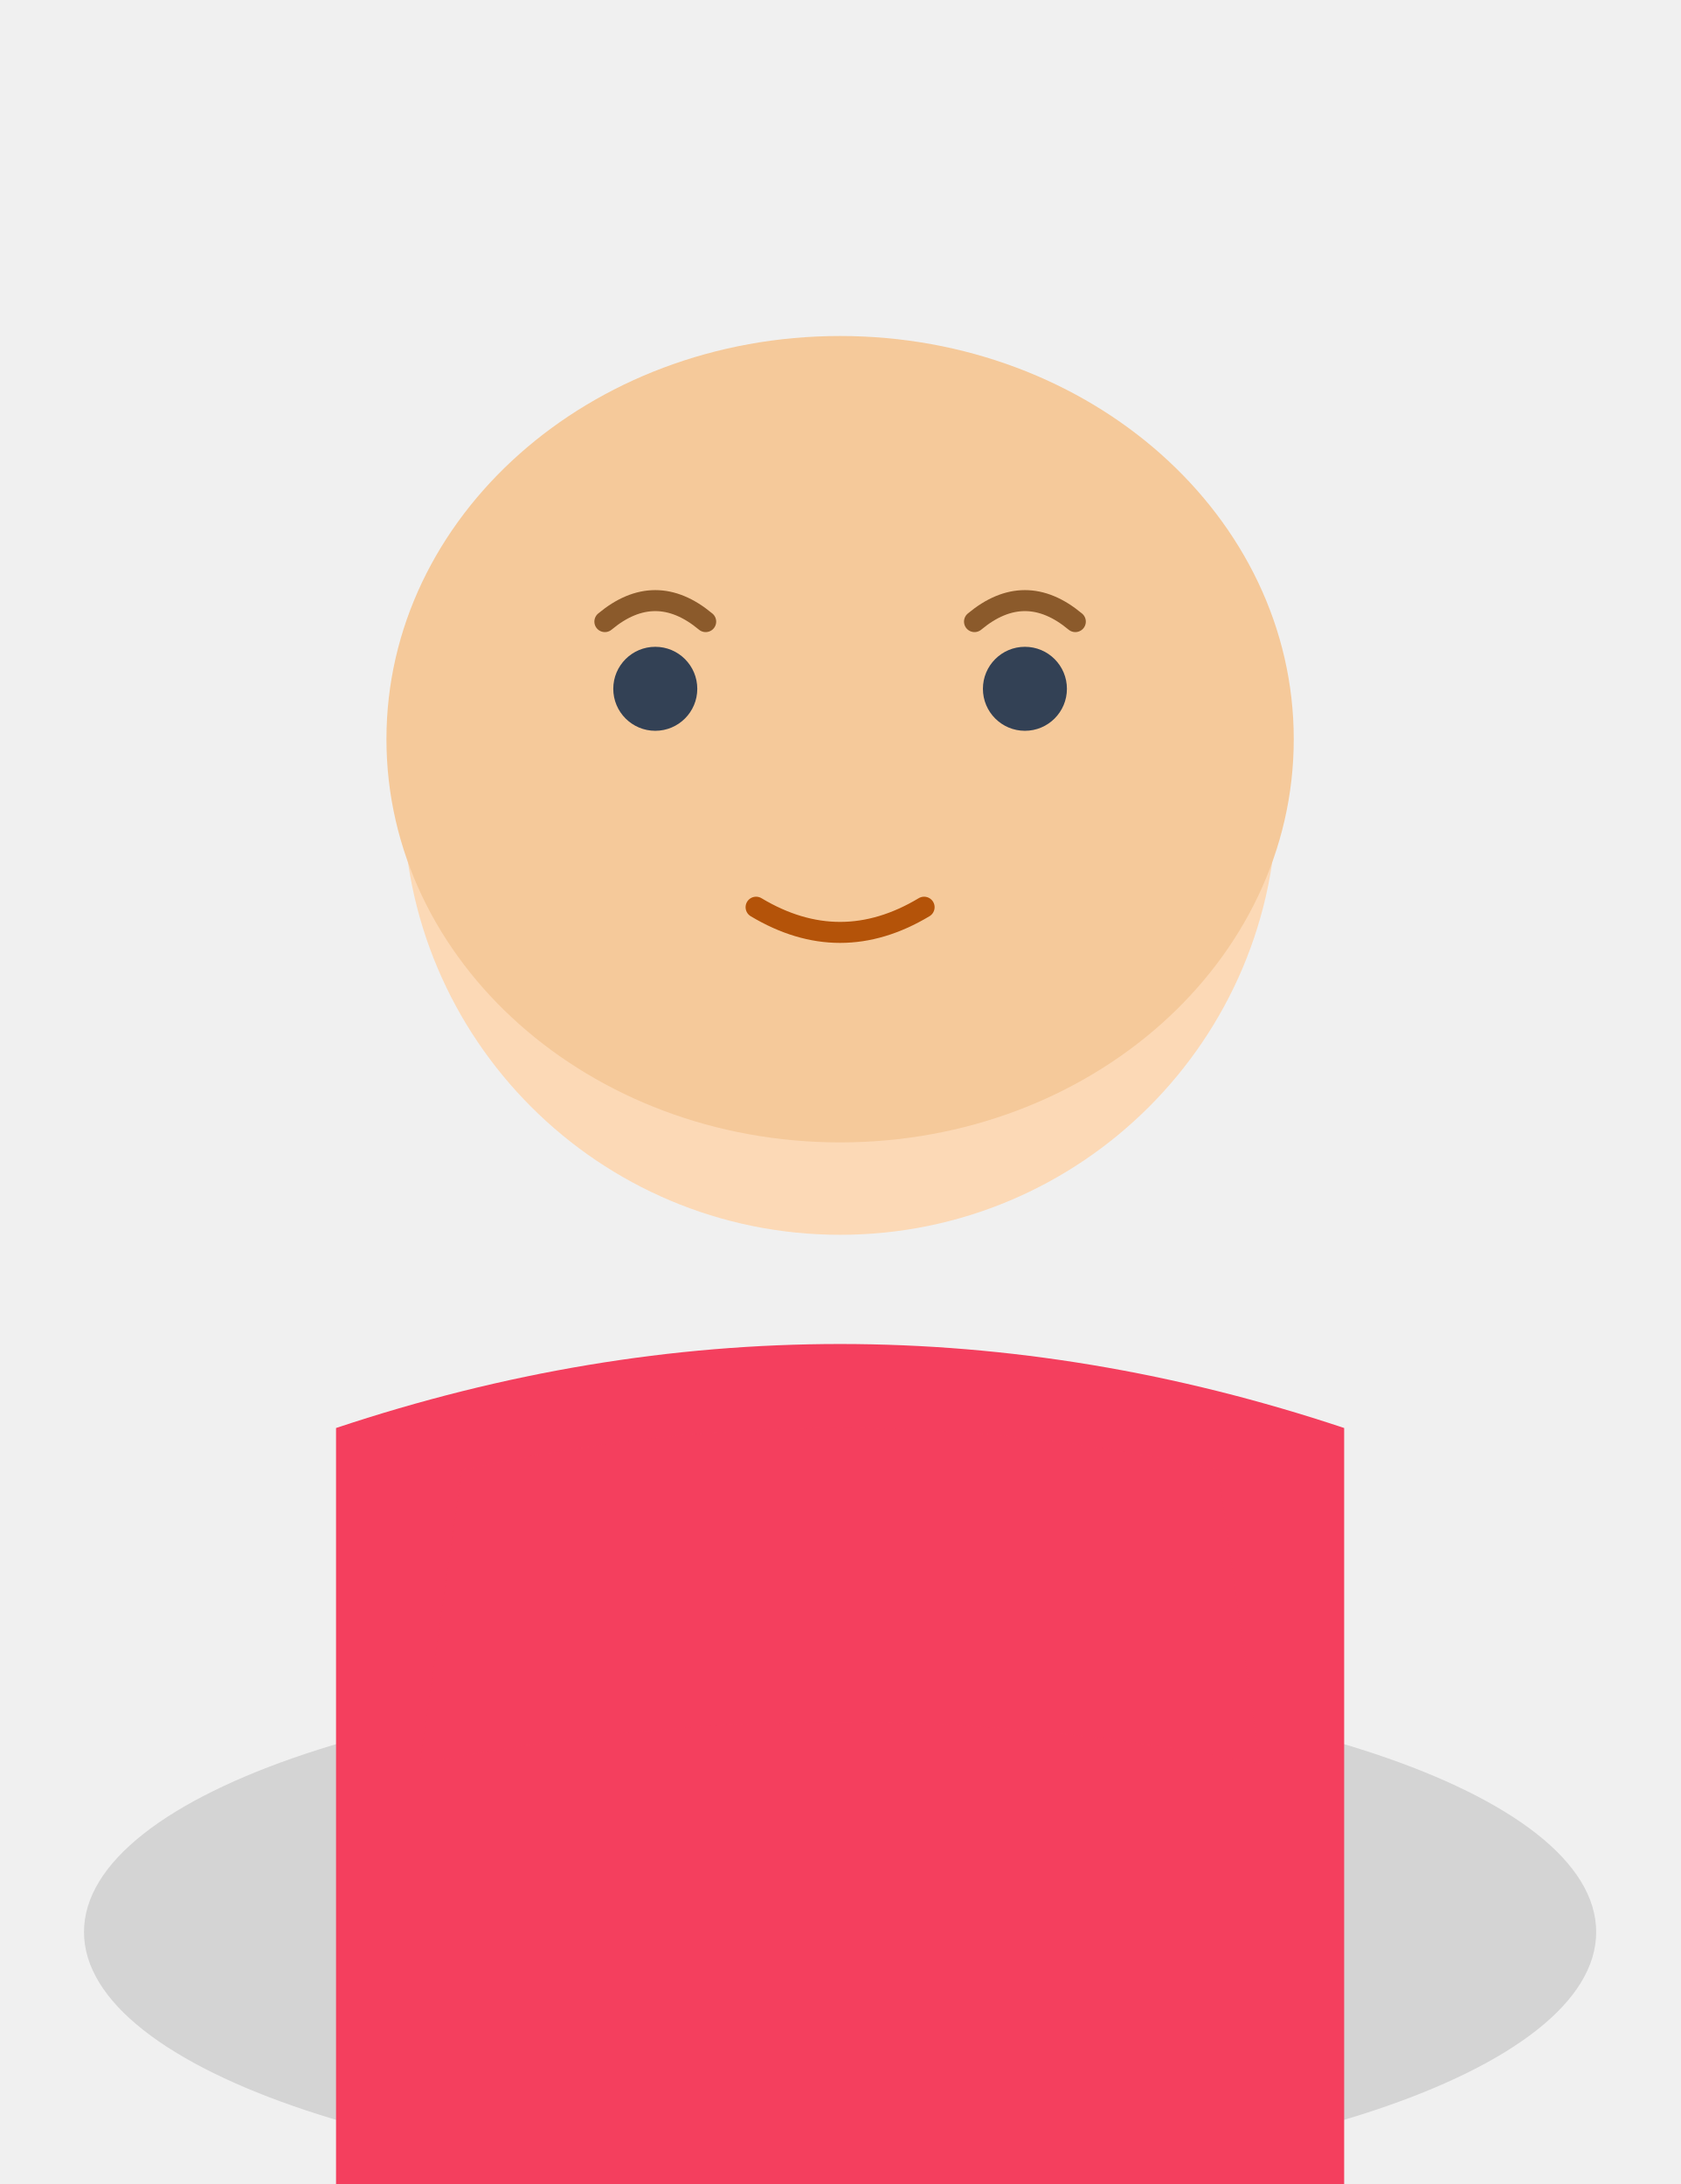
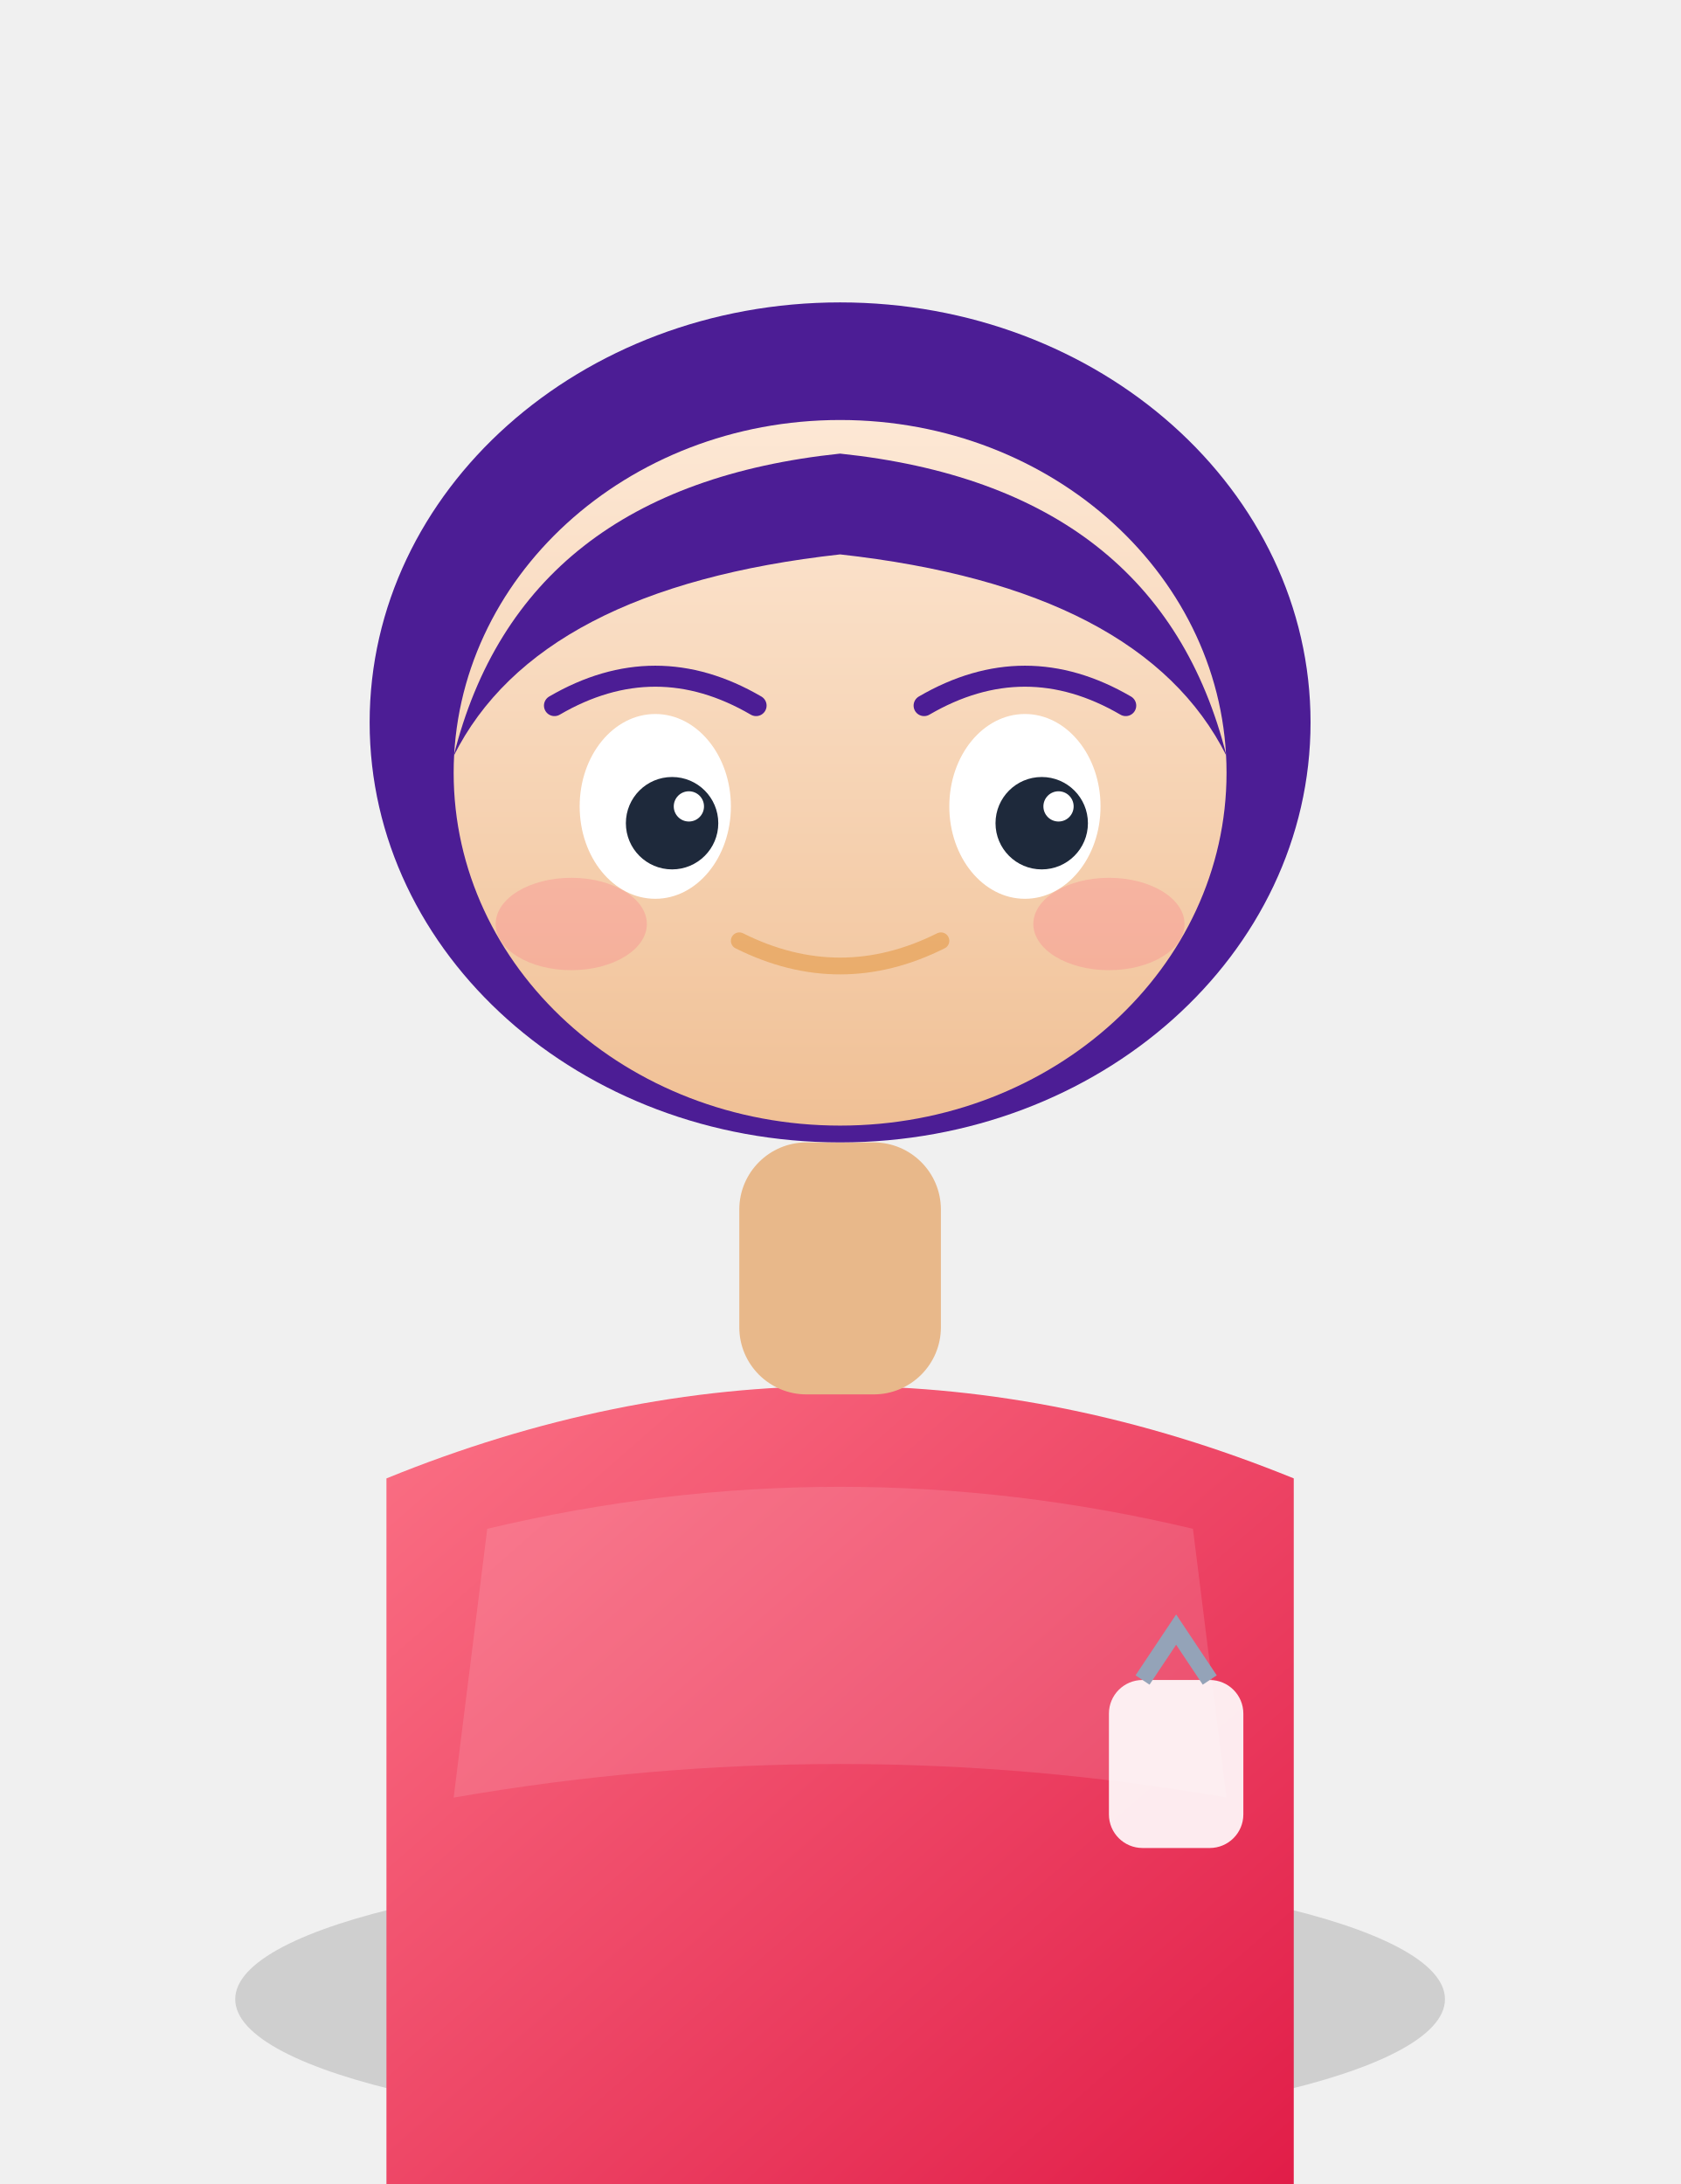
<svg xmlns="http://www.w3.org/2000/svg" viewBox="0 0 200 260" role="img" aria-label="daily avatar">
-   <ellipse cx="100" cy="230" rx="90" ry="30" fill="#000" opacity="0.12" />
-   <path d="M40,260 L40,170 Q100,150 160,170 L160,260 Z" fill="#f43f5e" />
-   <path d="M55,175 Q100,165 145,175 L150,210 Q100,200 50,210 Z" fill="#f43f5e" opacity="0.85" />
-   <circle cx="100" cy="95" r="52" fill="#fcd9b6" />
-   <ellipse cx="100" cy="88" rx="54" ry="48" fill="#f5c99a" />
-   <circle cx="78" cy="82" r="5" fill="#334155" />
-   <circle cx="122" cy="82" r="5" fill="#334155" />
-   <path d="M72,74 Q78,69 84,74" stroke="#8b5a2b" stroke-width="2.5" fill="none" stroke-linecap="round" />
-   <path d="M116,74 Q122,69 128,74" stroke="#8b5a2b" stroke-width="2.5" fill="none" stroke-linecap="round" />
-   <path d="M90,108 Q100,114 110,108" stroke="#b45309" stroke-width="2.5" fill="none" stroke-linecap="round" />
+   <defs>
+     <linearGradient id="skin" x1="0%" y1="0%" x2="0%" y2="100%">
+       <stop offset="0%" stop-color="#fde8d5" />
+       <stop offset="100%" stop-color="#f0c095" />
+     </linearGradient>
+     <linearGradient id="outfit" x1="0%" y1="0%" x2="100%" y2="100%">
+       <stop offset="0%" stop-color="#fb7185" />
+       <stop offset="100%" stop-color="#e11d48" />
+     </linearGradient>
+   </defs>
+   <ellipse cx="100" cy="238" rx="72" ry="16" fill="#000" opacity="0.14" />
+   <path d="M46 260 L46 176 Q100 154 154 176 L154 260 Z" fill="url(#outfit)" />
+   <path d="M58 182 Q100 172 142 182 L146 214 Q100 206 54 214 Z" fill="#fff" opacity="0.12" />
+   <rect x="88" y="136" width="24" height="30" rx="8" fill="#e8b88a" />
+   <ellipse cx="100" cy="86" rx="56" ry="50" fill="#4c1d95" />
+   <ellipse cx="100" cy="92" rx="46" ry="42" fill="url(#skin)" />
+   <path d="M54 90 Q62 58 100 54 Q138 58 146 90 Q136 70 100 66 Q64 70 54 90" fill="#4c1d95" />
+   <ellipse cx="78" cy="96" rx="9" ry="11" fill="#fff" />
+   <ellipse cx="122" cy="96" rx="9" ry="11" fill="#fff" />
+   <circle cx="80" cy="98" r="5.5" fill="#1e293b" />
+   <circle cx="124" cy="98" r="5.5" fill="#1e293b" />
+   <circle cx="82" cy="96" r="1.8" fill="#fff" />
+   <circle cx="126" cy="96" r="1.8" fill="#fff" />
+   <path d="M66 84 Q78 77 90 84" stroke="#4c1d95" stroke-width="2.5" fill="none" stroke-linecap="round" />
+   <path d="M110 84 Q122 77 134 84" stroke="#4c1d95" stroke-width="2.5" fill="none" stroke-linecap="round" />
+   <ellipse cx="68" cy="110" rx="9" ry="5.5" fill="#fb7185" opacity="0.28" />
+   <ellipse cx="132" cy="110" rx="9" ry="5.5" fill="#fb7185" opacity="0.28" />
+   <path d="M88 112 Q100 118 112 112" stroke="#d97706" stroke-width="2" fill="none" stroke-linecap="round" opacity="0.35" />
+   <rect x="132" y="200" width="16" height="20" rx="4" fill="#fff" opacity="0.9" />
+   <path d="M136 200 L140 194 L144 200" stroke="#94a3b8" stroke-width="2" fill="none" />
  <ellipse id="mouth-anchor" cx="100" cy="112" rx="0" ry="0" fill="none" />
</svg>
